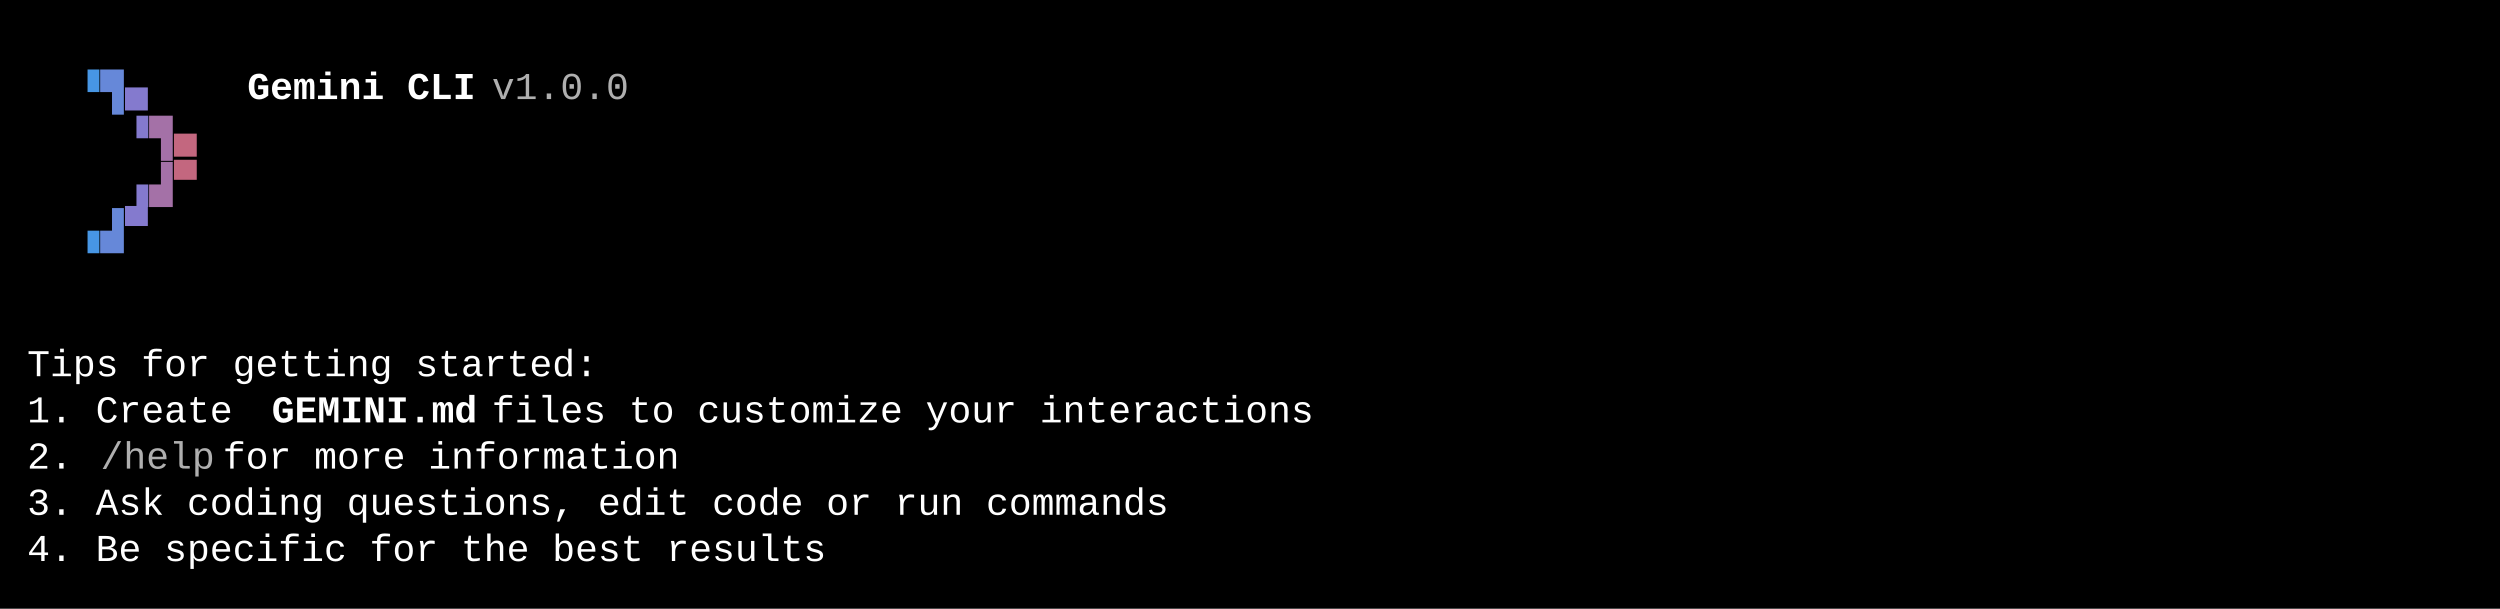
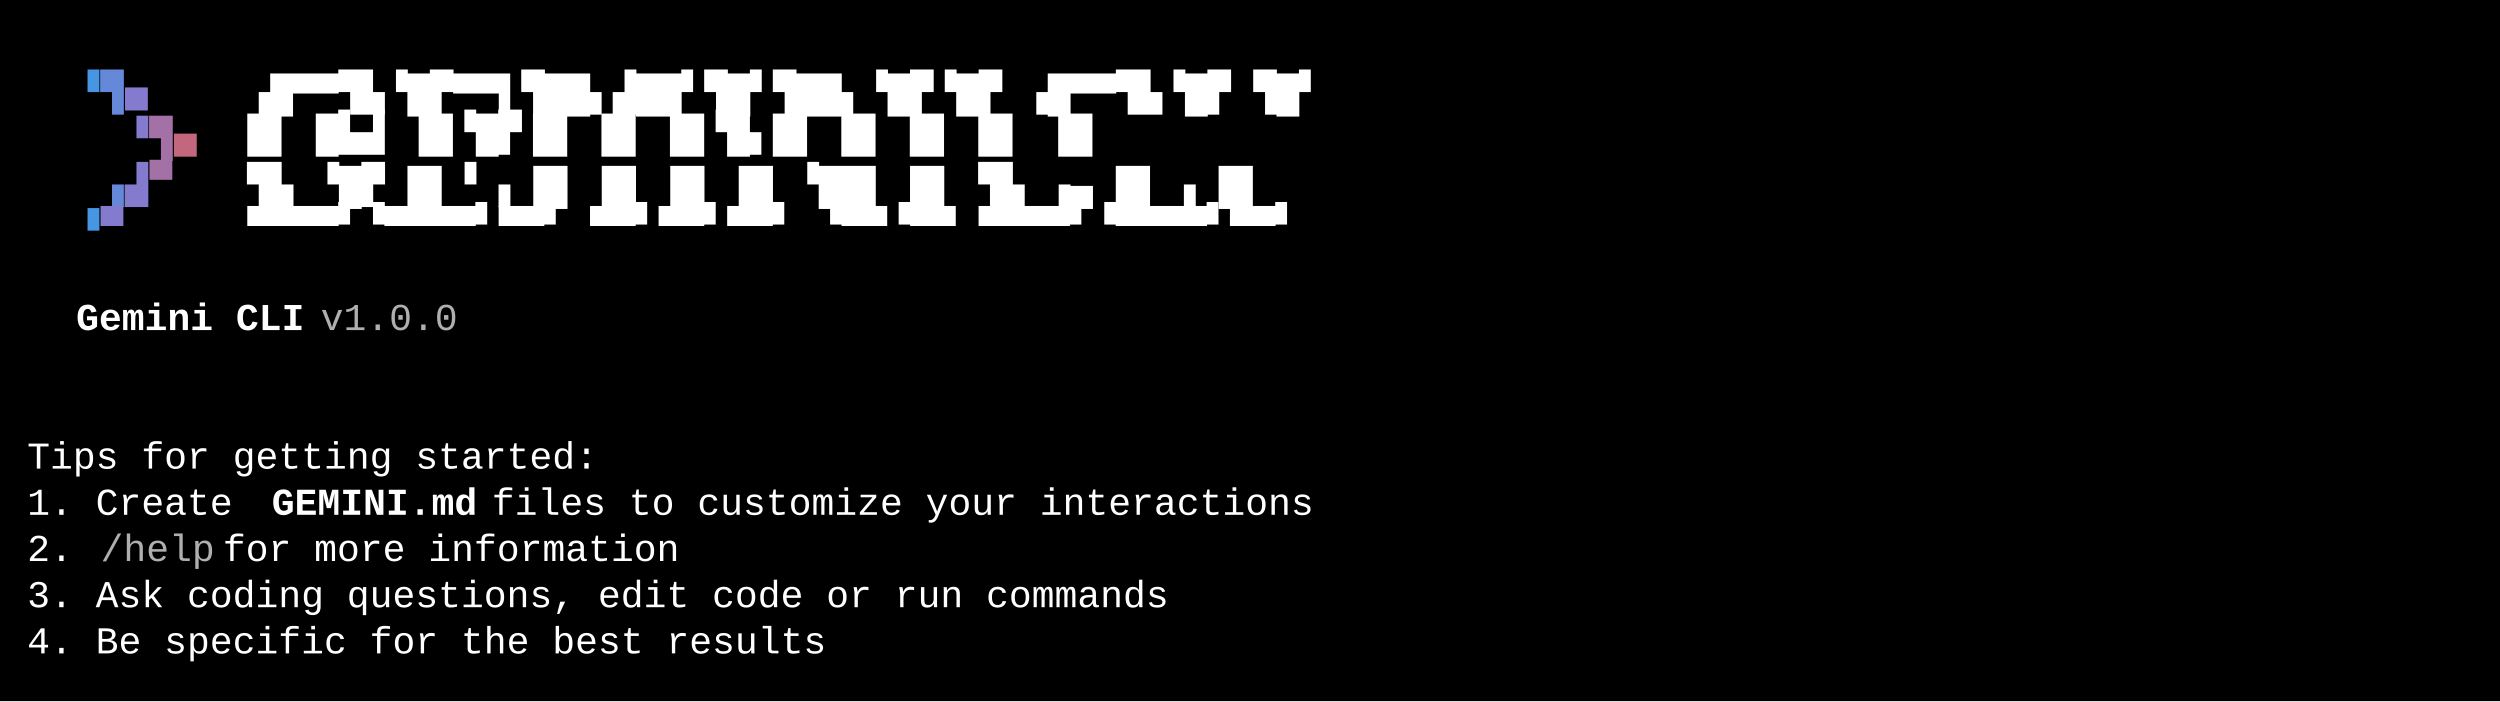
- <svg xmlns="http://www.w3.org/2000/svg" width="920" height="224" viewBox="0 0 920 224">
+ <svg xmlns="http://www.w3.org/2000/svg" width="920" height="258" viewBox="0 0 920 258">
  <style>
    text { font-family: Consolas, "Courier New", monospace; font-size: 14px; dominant-baseline: text-before-edge; white-space: pre; }
  </style>
-   <rect width="920" height="224" fill="#000000" />
+   <rect width="920" height="258" fill="#000000" />
  <g transform="translate(10, 10)">
    <text x="18" y="19" fill="#4796e4" textLength="9" lengthAdjust="spacingAndGlyphs">▝</text>
    <text x="27" y="19" fill="#6688d9" textLength="9" lengthAdjust="spacingAndGlyphs">▜</text>
    <text x="36" y="19" fill="#847ace" textLength="9" lengthAdjust="spacingAndGlyphs">▄</text>
-     <text x="81" y="19" fill="#ffffff" textLength="90" lengthAdjust="spacingAndGlyphs" font-weight="bold">Gemini CLI</text>
-     <text x="171" y="19" fill="#afafaf" textLength="63" lengthAdjust="spacingAndGlyphs"> v1.0.0</text>
+     <text x="81" y="19" fill="#ffffff" textLength="450" lengthAdjust="spacingAndGlyphs">▗█▀▀▜▙▝█▛▀▀▌▜██▖▟██▘▜█▘▜██▖▝█▛▝█▛  ▗█▀▀▜▙▝█▛   ▜█▘</text>
    <text x="36" y="36" fill="#847ace" textLength="9" lengthAdjust="spacingAndGlyphs">▝</text>
    <text x="45" y="36" fill="#a471a7" textLength="9" lengthAdjust="spacingAndGlyphs">▜</text>
    <text x="54" y="36" fill="#c3677f" textLength="9" lengthAdjust="spacingAndGlyphs">▄</text>
-     <text x="36" y="53" fill="#847ace" textLength="9" lengthAdjust="spacingAndGlyphs">▗</text>
-     <text x="45" y="53" fill="#a471a7" textLength="9" lengthAdjust="spacingAndGlyphs">▟</text>
-     <text x="54" y="53" fill="#c3677f" textLength="9" lengthAdjust="spacingAndGlyphs">▀</text>
-     <text x="18" y="70" fill="#4796e4" textLength="9" lengthAdjust="spacingAndGlyphs">▗</text>
-     <text x="27" y="70" fill="#6688d9" textLength="9" lengthAdjust="spacingAndGlyphs">▟</text>
-     <text x="36" y="70" fill="#847ace" textLength="9" lengthAdjust="spacingAndGlyphs">▀</text>
-     <text x="0" y="121" fill="#ffffff" textLength="225" lengthAdjust="spacingAndGlyphs">Tips for getting started:</text>
-     <text x="0" y="138" fill="#ffffff" textLength="90" lengthAdjust="spacingAndGlyphs">1. Create </text>
-     <text x="90" y="138" fill="#ffffff" textLength="81" lengthAdjust="spacingAndGlyphs" font-weight="bold">GEMINI.md</text>
-     <text x="171" y="138" fill="#ffffff" textLength="333" lengthAdjust="spacingAndGlyphs"> files to customize your interactions</text>
-     <text x="0" y="155" fill="#ffffff" textLength="27" lengthAdjust="spacingAndGlyphs">2. </text>
-     <text x="27" y="155" fill="#afafaf" textLength="45" lengthAdjust="spacingAndGlyphs">/help</text>
-     <text x="72" y="155" fill="#ffffff" textLength="189" lengthAdjust="spacingAndGlyphs"> for more information</text>
-     <text x="0" y="172" fill="#ffffff" textLength="450" lengthAdjust="spacingAndGlyphs">3. Ask coding questions, edit code or run commands</text>
-     <text x="0" y="189" fill="#ffffff" textLength="315" lengthAdjust="spacingAndGlyphs">4. Be specific for the best results</text>
+     <text x="81" y="36" fill="#ffffff" textLength="450" lengthAdjust="spacingAndGlyphs">█▌     █▙▟  ▐█▝█▛▐█ ▐█ ▐█▝█▖█▌ █▌  █▌     █▌   ▐█ </text>
+     <text x="27" y="53" fill="#6688d9" textLength="9" lengthAdjust="spacingAndGlyphs">▗</text>
+     <text x="36" y="53" fill="#847ace" textLength="9" lengthAdjust="spacingAndGlyphs">▟</text>
+     <text x="45" y="53" fill="#a471a7" textLength="9" lengthAdjust="spacingAndGlyphs">▀</text>
+     <text x="81" y="53" fill="#ffffff" textLength="450" lengthAdjust="spacingAndGlyphs">▜▙ ▝█▛ █▌▝ ▖▐█   ▐█ ▐█ ▐█ ▝██▌ █▌  ▜▙  ▗▄ █▌  ▖▐█ </text>
+     <text x="18" y="70" fill="#4796e4" textLength="9" lengthAdjust="spacingAndGlyphs">▝</text>
+     <text x="27" y="70" fill="#847ace" textLength="9" lengthAdjust="spacingAndGlyphs">▀</text>
+     <text x="81" y="70" fill="#ffffff" textLength="450" lengthAdjust="spacingAndGlyphs"> ▀▀▀▀▘▝▀▀▀▀▘▀▀▘  ▀▀▘▀▀▘▀▀▘ ▝▀▀▝▀▀   ▀▀▀▀▘▝▀▀▀▀▘▀▀▘</text>
+     <text x="18" y="104" fill="#ffffff" textLength="90" lengthAdjust="spacingAndGlyphs" font-weight="bold">Gemini CLI</text>
+     <text x="108" y="104" fill="#afafaf" textLength="63" lengthAdjust="spacingAndGlyphs"> v1.0.0</text>
+     <text x="0" y="155" fill="#ffffff" textLength="225" lengthAdjust="spacingAndGlyphs">Tips for getting started:</text>
+     <text x="0" y="172" fill="#ffffff" textLength="90" lengthAdjust="spacingAndGlyphs">1. Create </text>
+     <text x="90" y="172" fill="#ffffff" textLength="81" lengthAdjust="spacingAndGlyphs" font-weight="bold">GEMINI.md</text>
+     <text x="171" y="172" fill="#ffffff" textLength="333" lengthAdjust="spacingAndGlyphs"> files to customize your interactions</text>
+     <text x="0" y="189" fill="#ffffff" textLength="27" lengthAdjust="spacingAndGlyphs">2. </text>
+     <text x="27" y="189" fill="#afafaf" textLength="45" lengthAdjust="spacingAndGlyphs">/help</text>
+     <text x="72" y="189" fill="#ffffff" textLength="189" lengthAdjust="spacingAndGlyphs"> for more information</text>
+     <text x="0" y="206" fill="#ffffff" textLength="450" lengthAdjust="spacingAndGlyphs">3. Ask coding questions, edit code or run commands</text>
+     <text x="0" y="223" fill="#ffffff" textLength="315" lengthAdjust="spacingAndGlyphs">4. Be specific for the best results</text>
  </g>
</svg>
